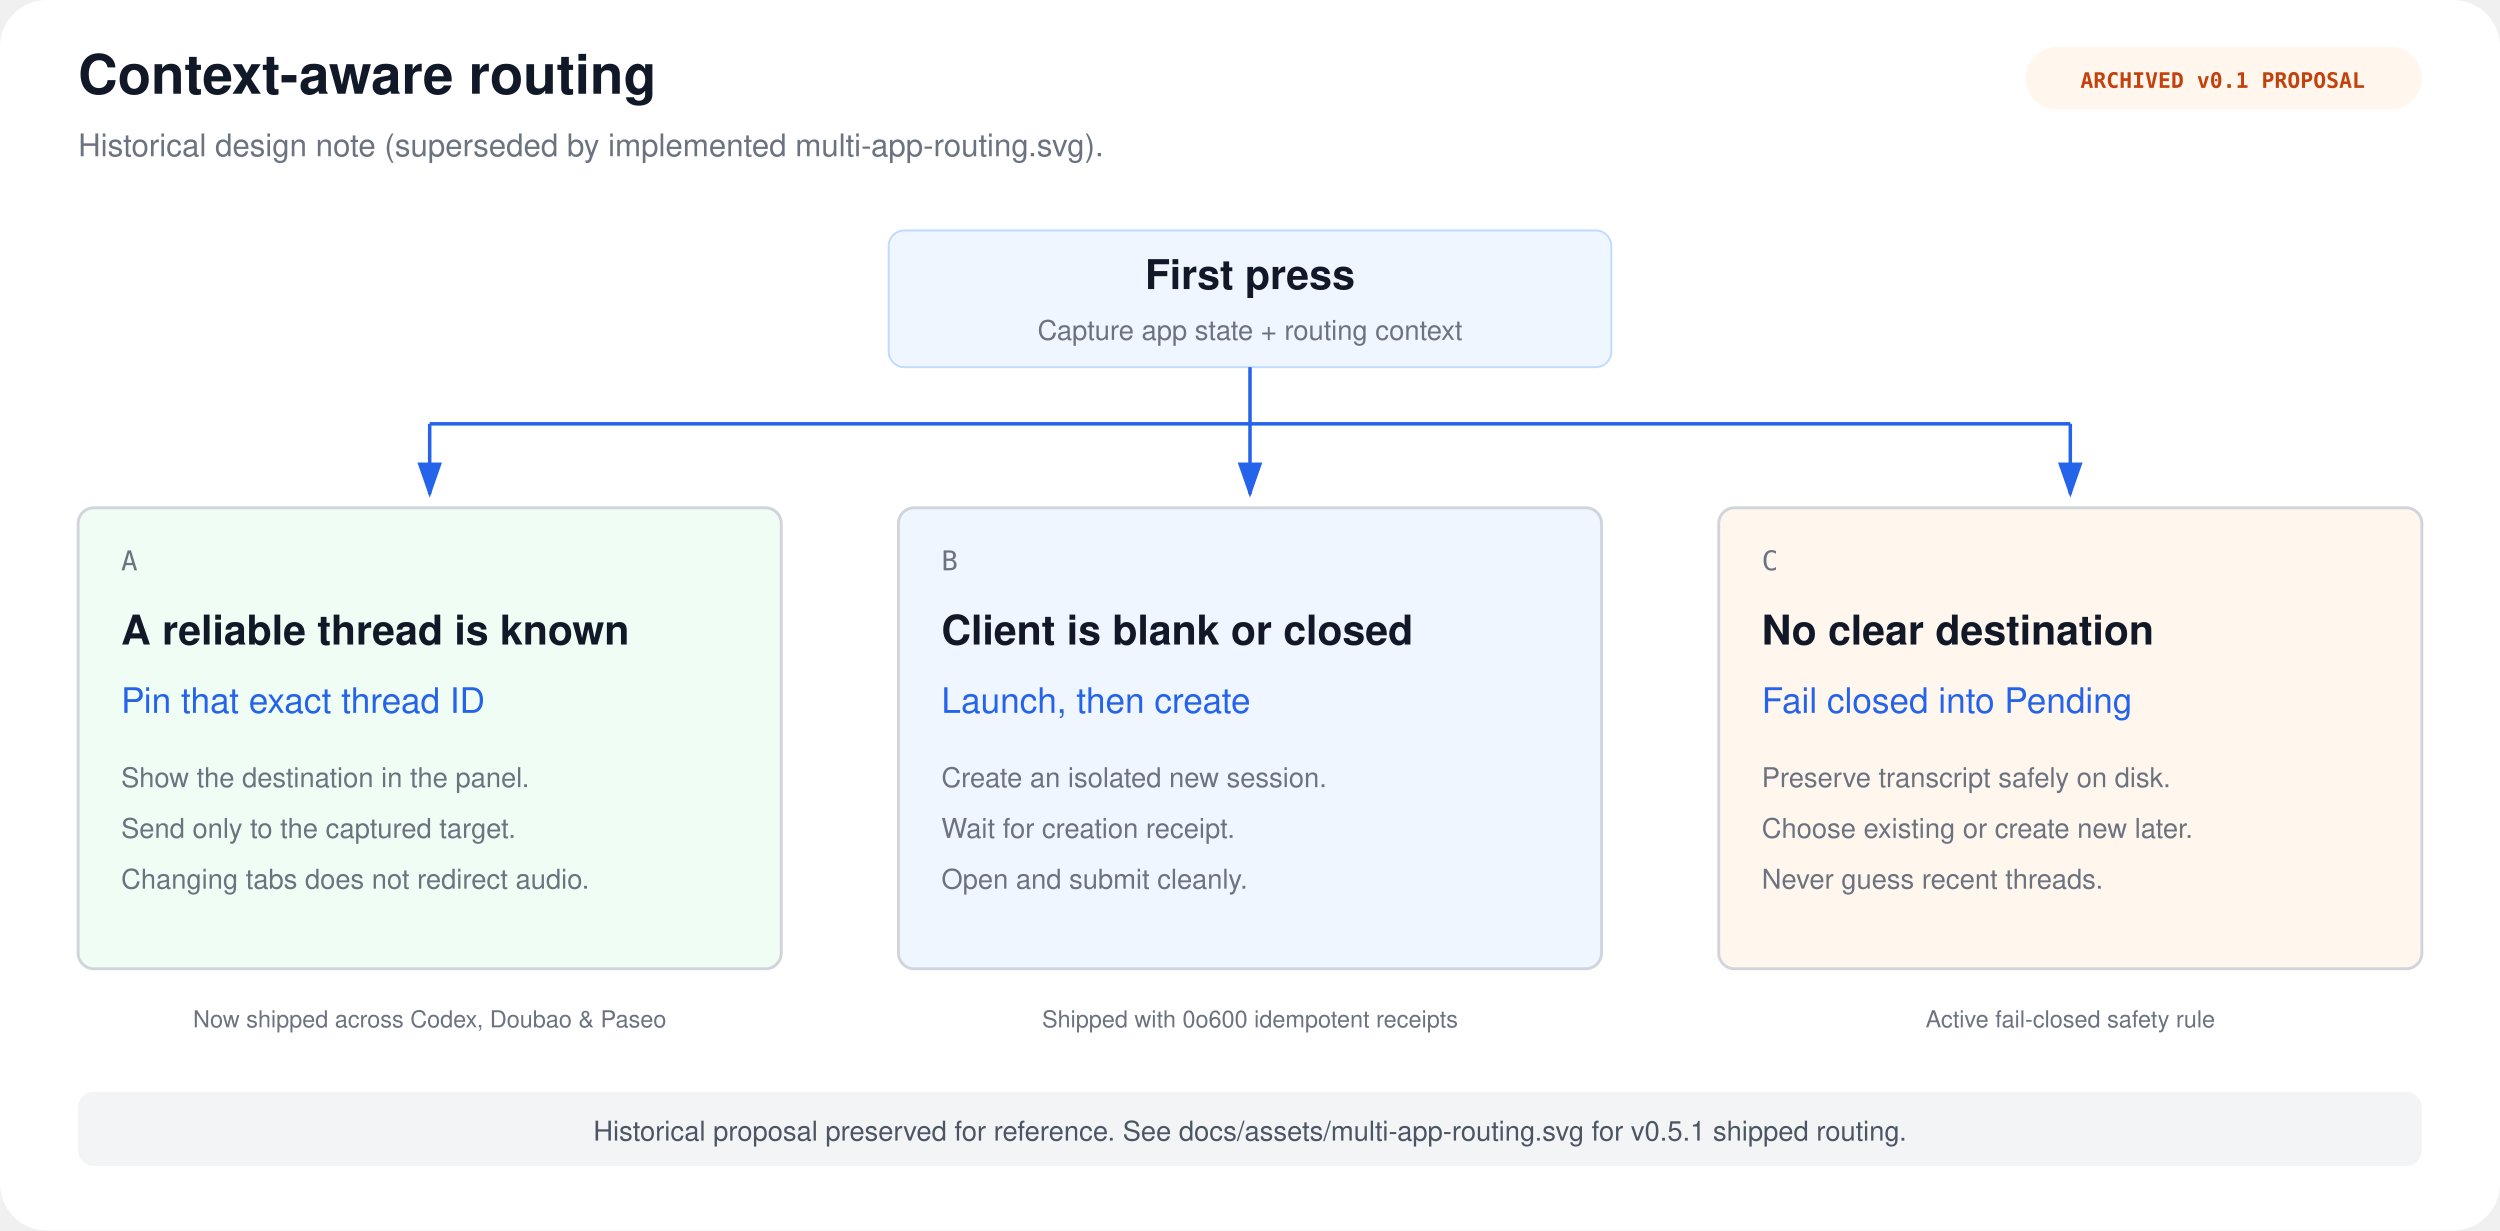
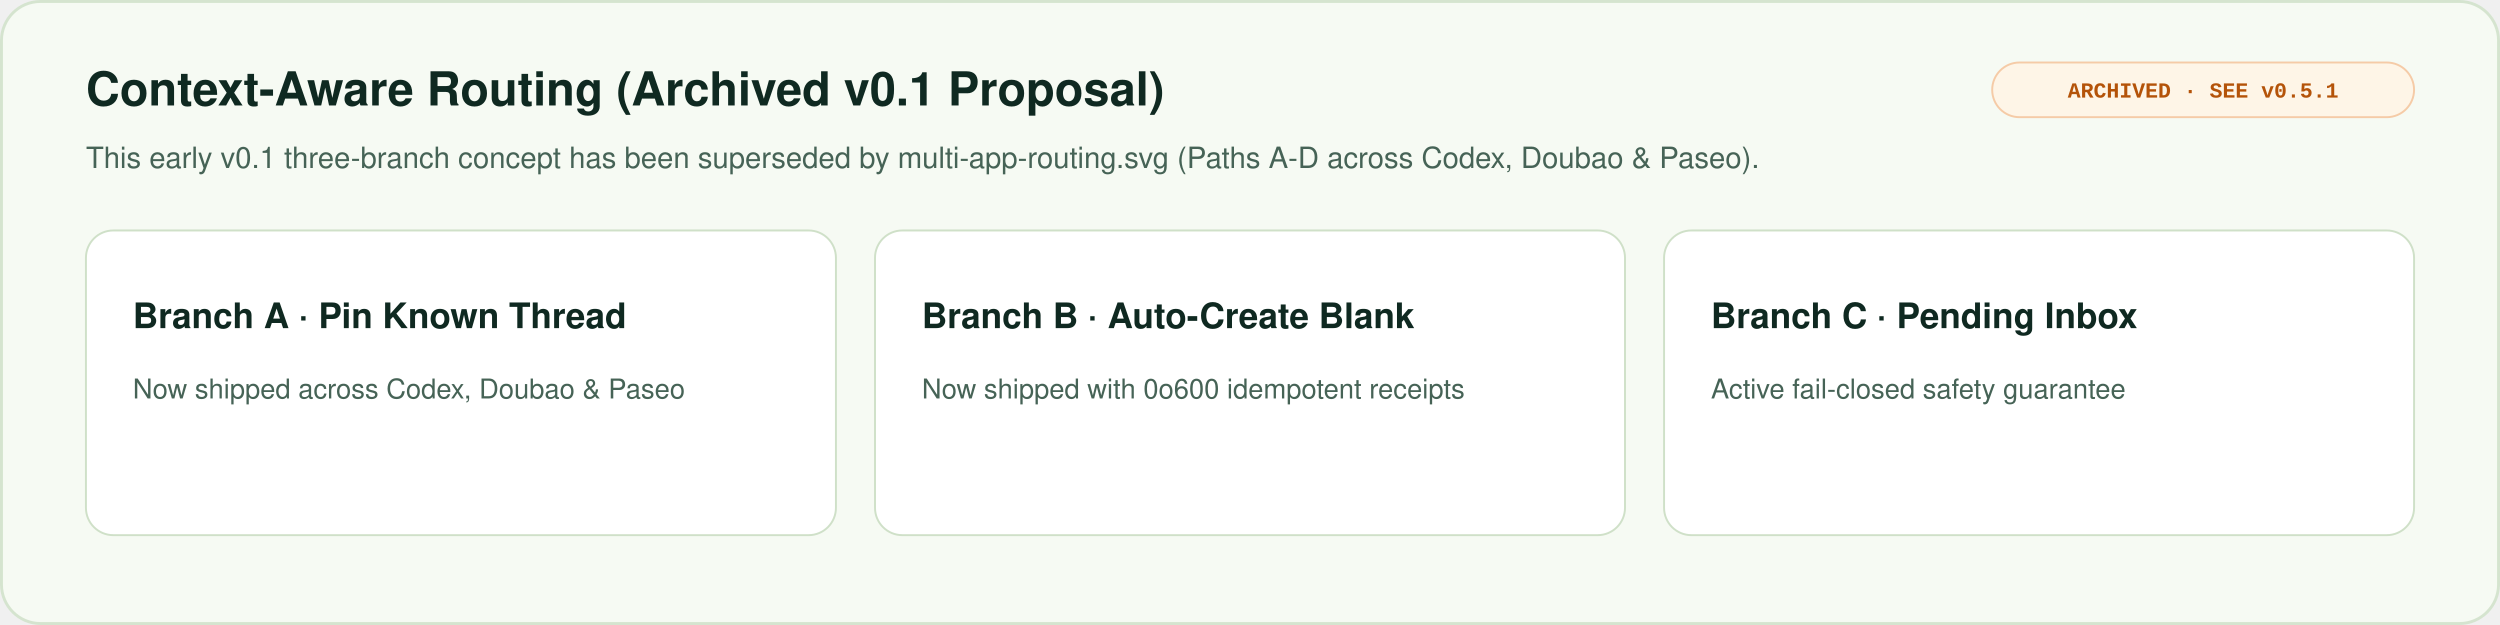
- <svg xmlns="http://www.w3.org/2000/svg" width="1280" height="630" viewBox="0 0 1280 630" role="img" aria-label="Proposed context-aware routing — historical v0.1 note">
-   <style>text{font-family:"Helvetica Neue",Helvetica,Arial,sans-serif} .mono{font-family:Menlo,Consolas,monospace}</style>
-   <rect width="1280" height="630" rx="24" fill="#FFFFFF" />
-   <defs>
-     <marker id="arrow" markerWidth="10" markerHeight="7" refX="9" refY="3.5" orient="auto">
-       <path d="M0 0L10 3.5L0 7Z" fill="#2563EB" />
-     </marker>
-   </defs>
-   <text x="40" y="48" font-size="28" fill="#111827" font-weight="600" text-anchor="start">Context-aware routing</text>
-   <rect x="1037" y="24" width="203" height="32" rx="16" fill="#FFF7ED" />
-   <text x="1138" y="45" font-size="11" fill="#C2410C" font-weight="600" text-anchor="middle" class="mono">ARCHIVED v0.1 PROPOSAL</text>
-   <text x="40" y="80" font-size="16" fill="#6B7280" font-weight="400" text-anchor="start">Historical design note (superseded by implemented multi-app-routing.svg).</text>
-   <rect x="455" y="118" width="370" height="70" rx="8" fill="#EFF6FF" stroke="#BFDBFE" />
-   <text x="640" y="148" font-size="21" fill="#111827" font-weight="600" text-anchor="middle">First press</text>
-   <text x="640" y="174" font-size="14" fill="#6B7280" font-weight="400" text-anchor="middle">Capture app state + routing context</text>
-   <path d="M640 188V217M220 217H1060" fill="none" stroke="#2563EB" stroke-width="1.8" />
-   <path d="M220 217V253" fill="none" stroke="#2563EB" stroke-width="1.8" marker-end="url(#arrow)" />
-   <path d="M640 217V253" fill="none" stroke="#2563EB" stroke-width="1.8" marker-end="url(#arrow)" />
-   <path d="M1060 217V253" fill="none" stroke="#2563EB" stroke-width="1.8" marker-end="url(#arrow)" />
-   <rect x="40" y="260" width="360" height="236" rx="8" fill="#F0FDF4" stroke="#D1D5DB" stroke-width="1.5" />
-   <text x="62" y="292" font-size="14" fill="#6B7280" font-weight="500" text-anchor="start" class="mono">A</text>
-   <text x="62" y="330" font-size="21" fill="#111827" font-weight="600" text-anchor="start">A reliable thread is known</text>
-   <text x="62" y="365" font-size="18" fill="#2563EB" font-weight="500" text-anchor="start">Pin that exact thread ID</text>
-   <text x="62" y="403" font-size="14" fill="#6B7280" font-weight="400" text-anchor="start">Show the destination in the panel.</text>
-   <text x="62" y="429" font-size="14" fill="#6B7280" font-weight="400" text-anchor="start">Send only to the captured target.</text>
-   <text x="62" y="455" font-size="14" fill="#6B7280" font-weight="400" text-anchor="start">Changing tabs does not redirect audio.</text>
-   <text x="220" y="526" font-size="12" fill="#6B7280" font-weight="400" text-anchor="middle">Now shipped across Codex, Doubao &amp; Paseo</text>
-   <rect x="460" y="260" width="360" height="236" rx="8" fill="#EFF6FF" stroke="#D1D5DB" stroke-width="1.5" />
-   <text x="482" y="292" font-size="14" fill="#6B7280" font-weight="500" text-anchor="start" class="mono">B</text>
-   <text x="482" y="330" font-size="21" fill="#111827" font-weight="600" text-anchor="start">Client is blank or closed</text>
-   <text x="482" y="365" font-size="18" fill="#2563EB" font-weight="500" text-anchor="start">Launch, then create</text>
-   <text x="482" y="403" font-size="14" fill="#6B7280" font-weight="400" text-anchor="start">Create an isolated new session.</text>
-   <text x="482" y="429" font-size="14" fill="#6B7280" font-weight="400" text-anchor="start">Wait for creation receipt.</text>
-   <text x="482" y="455" font-size="14" fill="#6B7280" font-weight="400" text-anchor="start">Open and submit cleanly.</text>
-   <text x="640" y="526" font-size="12" fill="#6B7280" font-weight="400" text-anchor="middle">Shipped with 0o600 idempotent receipts</text>
-   <rect x="880" y="260" width="360" height="236" rx="8" fill="#FFF7ED" stroke="#D1D5DB" stroke-width="1.5" />
-   <text x="902" y="292" font-size="14" fill="#6B7280" font-weight="500" text-anchor="start" class="mono">C</text>
-   <text x="902" y="330" font-size="21" fill="#111827" font-weight="600" text-anchor="start">No clear destination</text>
-   <text x="902" y="365" font-size="18" fill="#2563EB" font-weight="500" text-anchor="start">Fail closed into Pending</text>
-   <text x="902" y="403" font-size="14" fill="#6B7280" font-weight="400" text-anchor="start">Preserve transcript safely on disk.</text>
-   <text x="902" y="429" font-size="14" fill="#6B7280" font-weight="400" text-anchor="start">Choose existing or create new later.</text>
-   <text x="902" y="455" font-size="14" fill="#6B7280" font-weight="400" text-anchor="start">Never guess recent threads.</text>
-   <text x="1060" y="526" font-size="12" fill="#6B7280" font-weight="400" text-anchor="middle">Active fail-closed safety rule</text>
-   <rect x="40" y="559" width="1200" height="38" rx="8" fill="#F3F4F6" />
-   <text x="640" y="584" font-size="14" fill="#4B5563" font-weight="500" text-anchor="middle">Historical proposal preserved for reference. See docs/assets/multi-app-routing.svg for v0.5.1 shipped routing.</text>
+ <svg xmlns="http://www.w3.org/2000/svg" width="1280" height="320" viewBox="0 0 1280 320" role="img" aria-label="Archived v0.1 routing proposal note">
+   <style>text{font-family:-apple-system,BlinkMacSystemFont,"SF Pro Display","Segoe UI","PingFang SC","Hiragino Sans GB","Microsoft YaHei",Helvetica,Arial,sans-serif} .mono{font-family:"SF Mono",Menlo,Monaco,Consolas,"Liberation Mono",monospace} </style>
+   <rect x="0.75" y="0.75" width="1278.5" height="318.5" rx="20" fill="#F6FAF3" stroke="#D5E4CF" stroke-width="1.5" />
+   <text x="44" y="54" font-size="24" fill="#0F2921" font-weight="700" text-anchor="start">Context-Aware Routing (Archived v0.1 Proposal)</text>
+   <rect x="1020" y="32" width="216" height="28" rx="14.0" fill="#FEF5E7" stroke="#F5CBA7" stroke-width="1" />
+   <text x="1128.0" y="49.96" font-size="11" fill="#B45309" font-weight="700" text-anchor="middle" class="mono">ARCHIVED · SEE v0.5.1</text>
+   <text x="44" y="86" font-size="15" fill="#466356" font-weight="400" text-anchor="start">This early v0.1 three-branch concept has been superseded by multi-app-routing.svg (Paths A-D across Codex, Doubao &amp; Paseo).</text>
+   <rect x="44" y="118" width="384" height="156" rx="14" fill="#FFFFFF" stroke="#CFE0C8" />
+   <text x="68" y="168" font-size="18" fill="#0F2921" font-weight="700" text-anchor="start">Branch A · Pin Known Thread</text>
+   <text x="68" y="204" font-size="14" fill="#466356" font-weight="500" text-anchor="start">Now shipped across Codex, Doubao &amp; Paseo</text>
+   <rect x="448" y="118" width="384" height="156" rx="14" fill="#FFFFFF" stroke="#CFE0C8" />
+   <text x="472" y="168" font-size="18" fill="#0F2921" font-weight="700" text-anchor="start">Branch B · Auto-Create Blank</text>
+   <text x="472" y="204" font-size="14" fill="#466356" font-weight="500" text-anchor="start">Now shipped with 0o600 idempotent receipts</text>
+   <rect x="852" y="118" width="384" height="156" rx="14" fill="#FFFFFF" stroke="#CFE0C8" />
+   <text x="876" y="168" font-size="18" fill="#0F2921" font-weight="700" text-anchor="start">Branch C · Pending Inbox</text>
+   <text x="876" y="204" font-size="14" fill="#466356" font-weight="500" text-anchor="start">Active fail-closed safety guarantee</text>
</svg>
